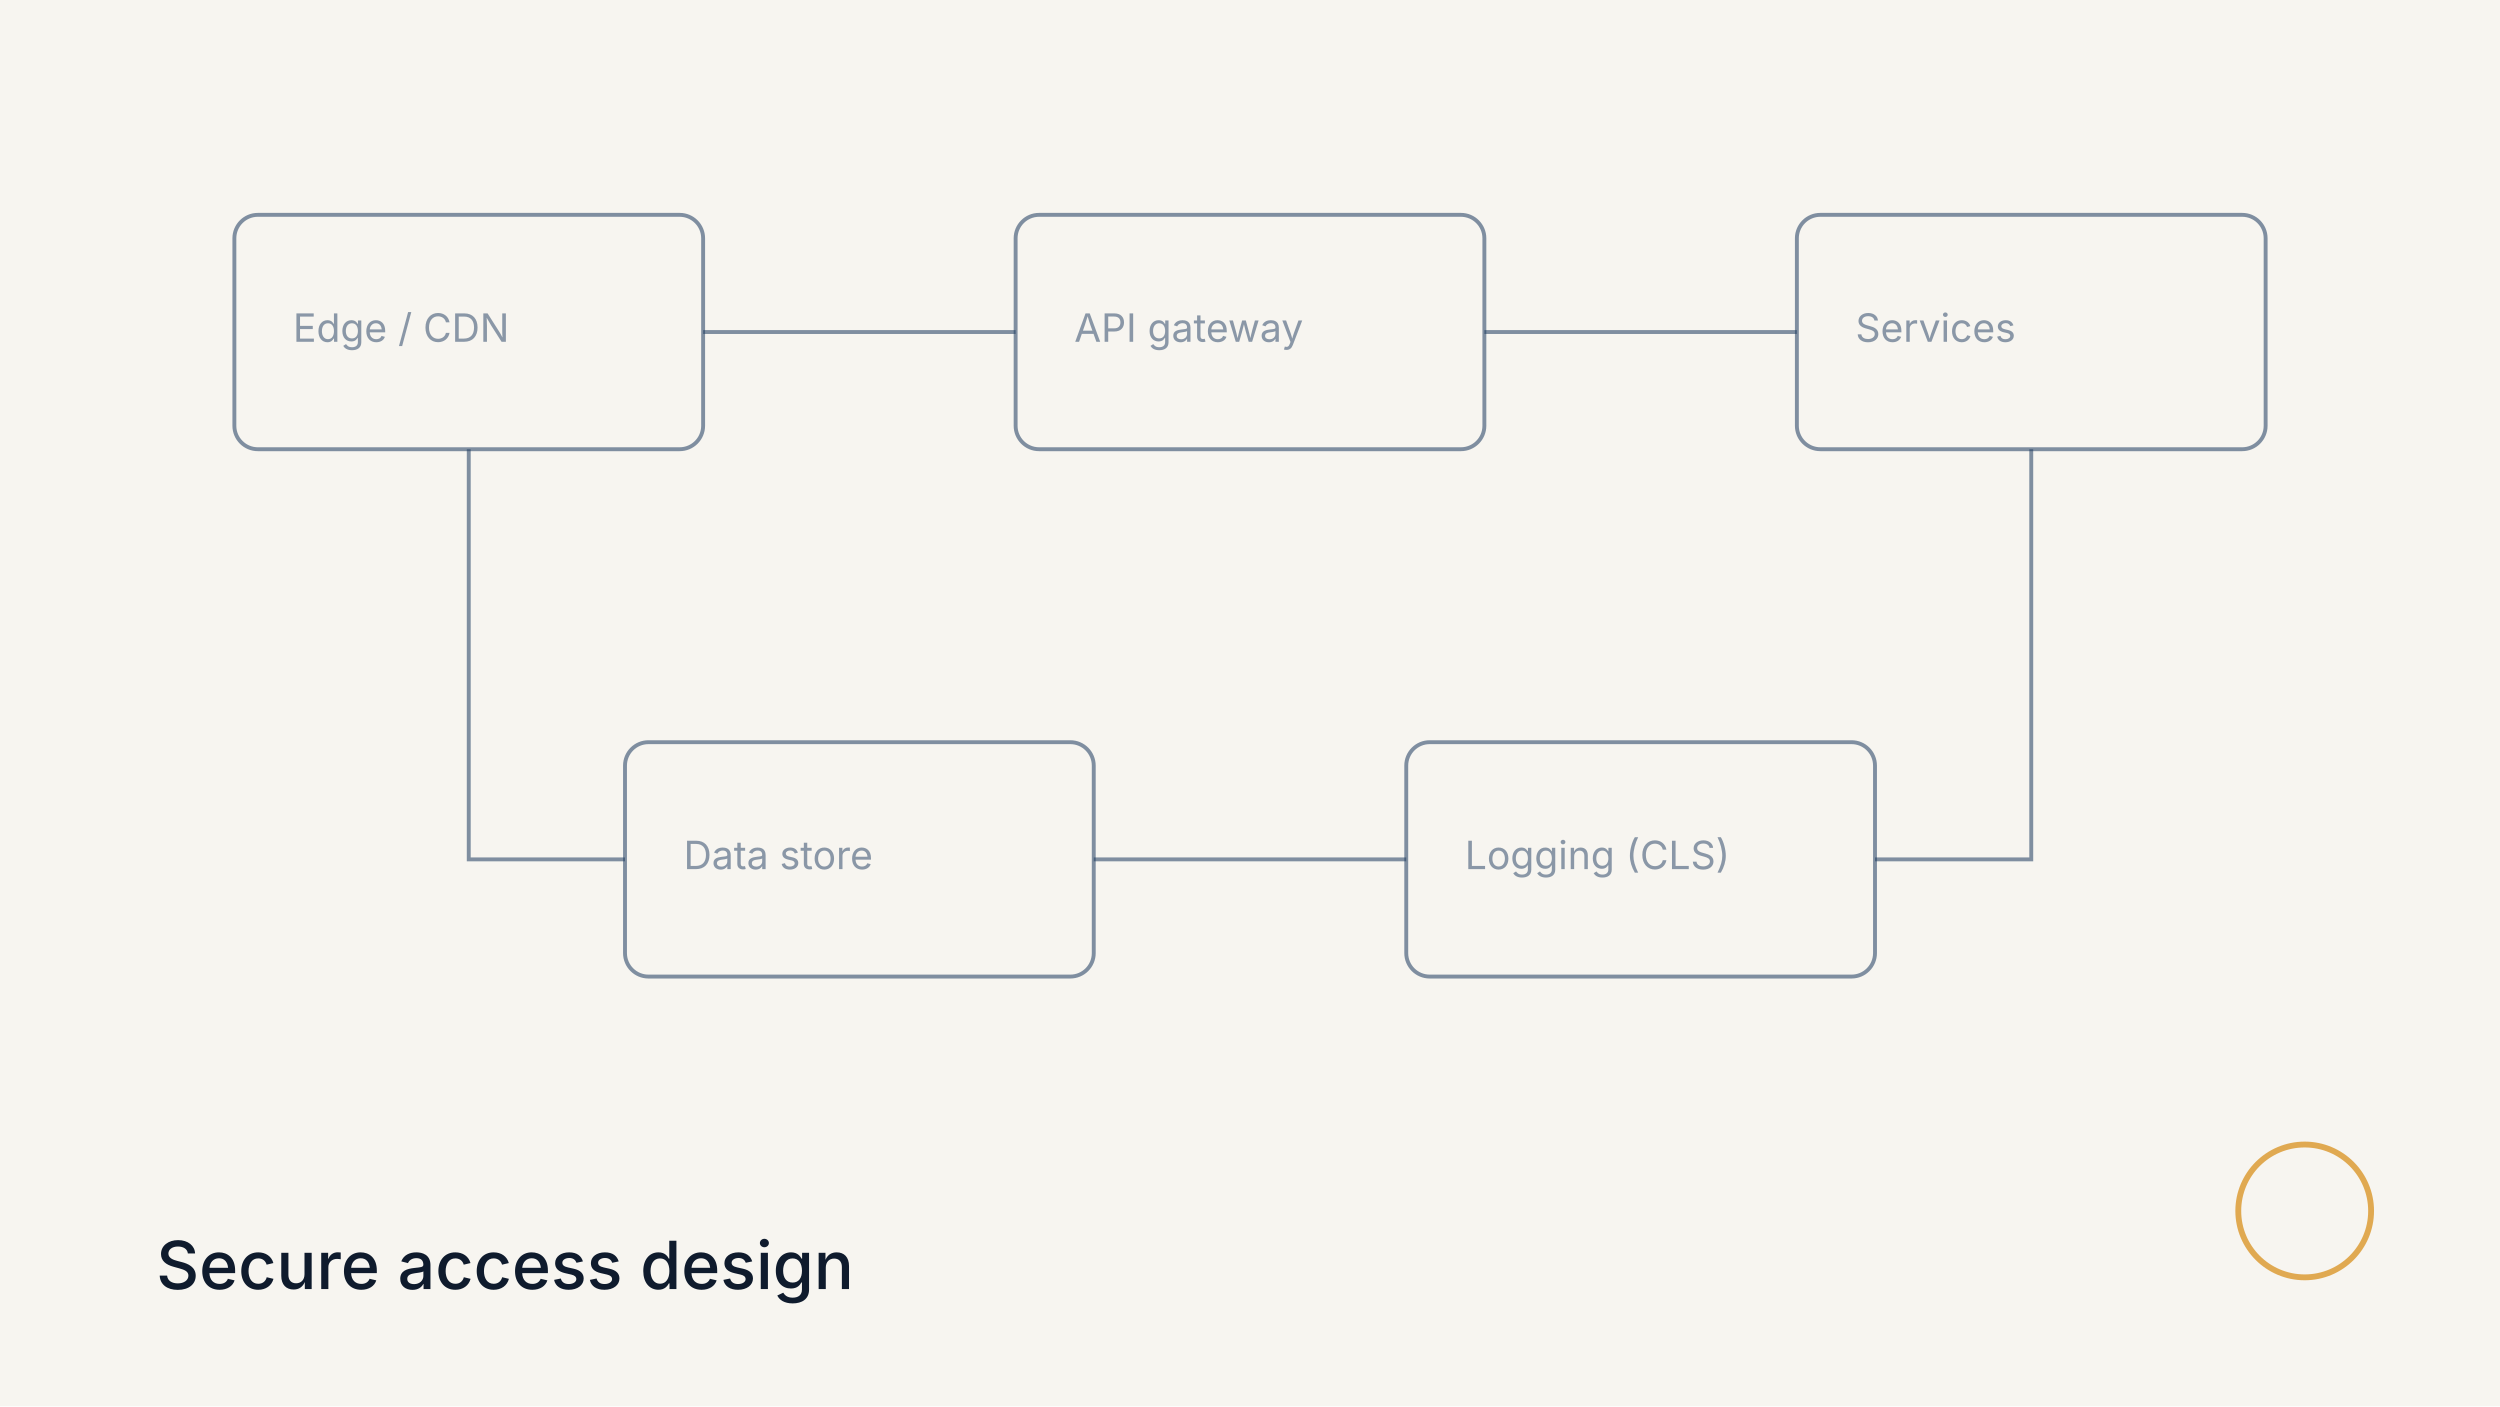
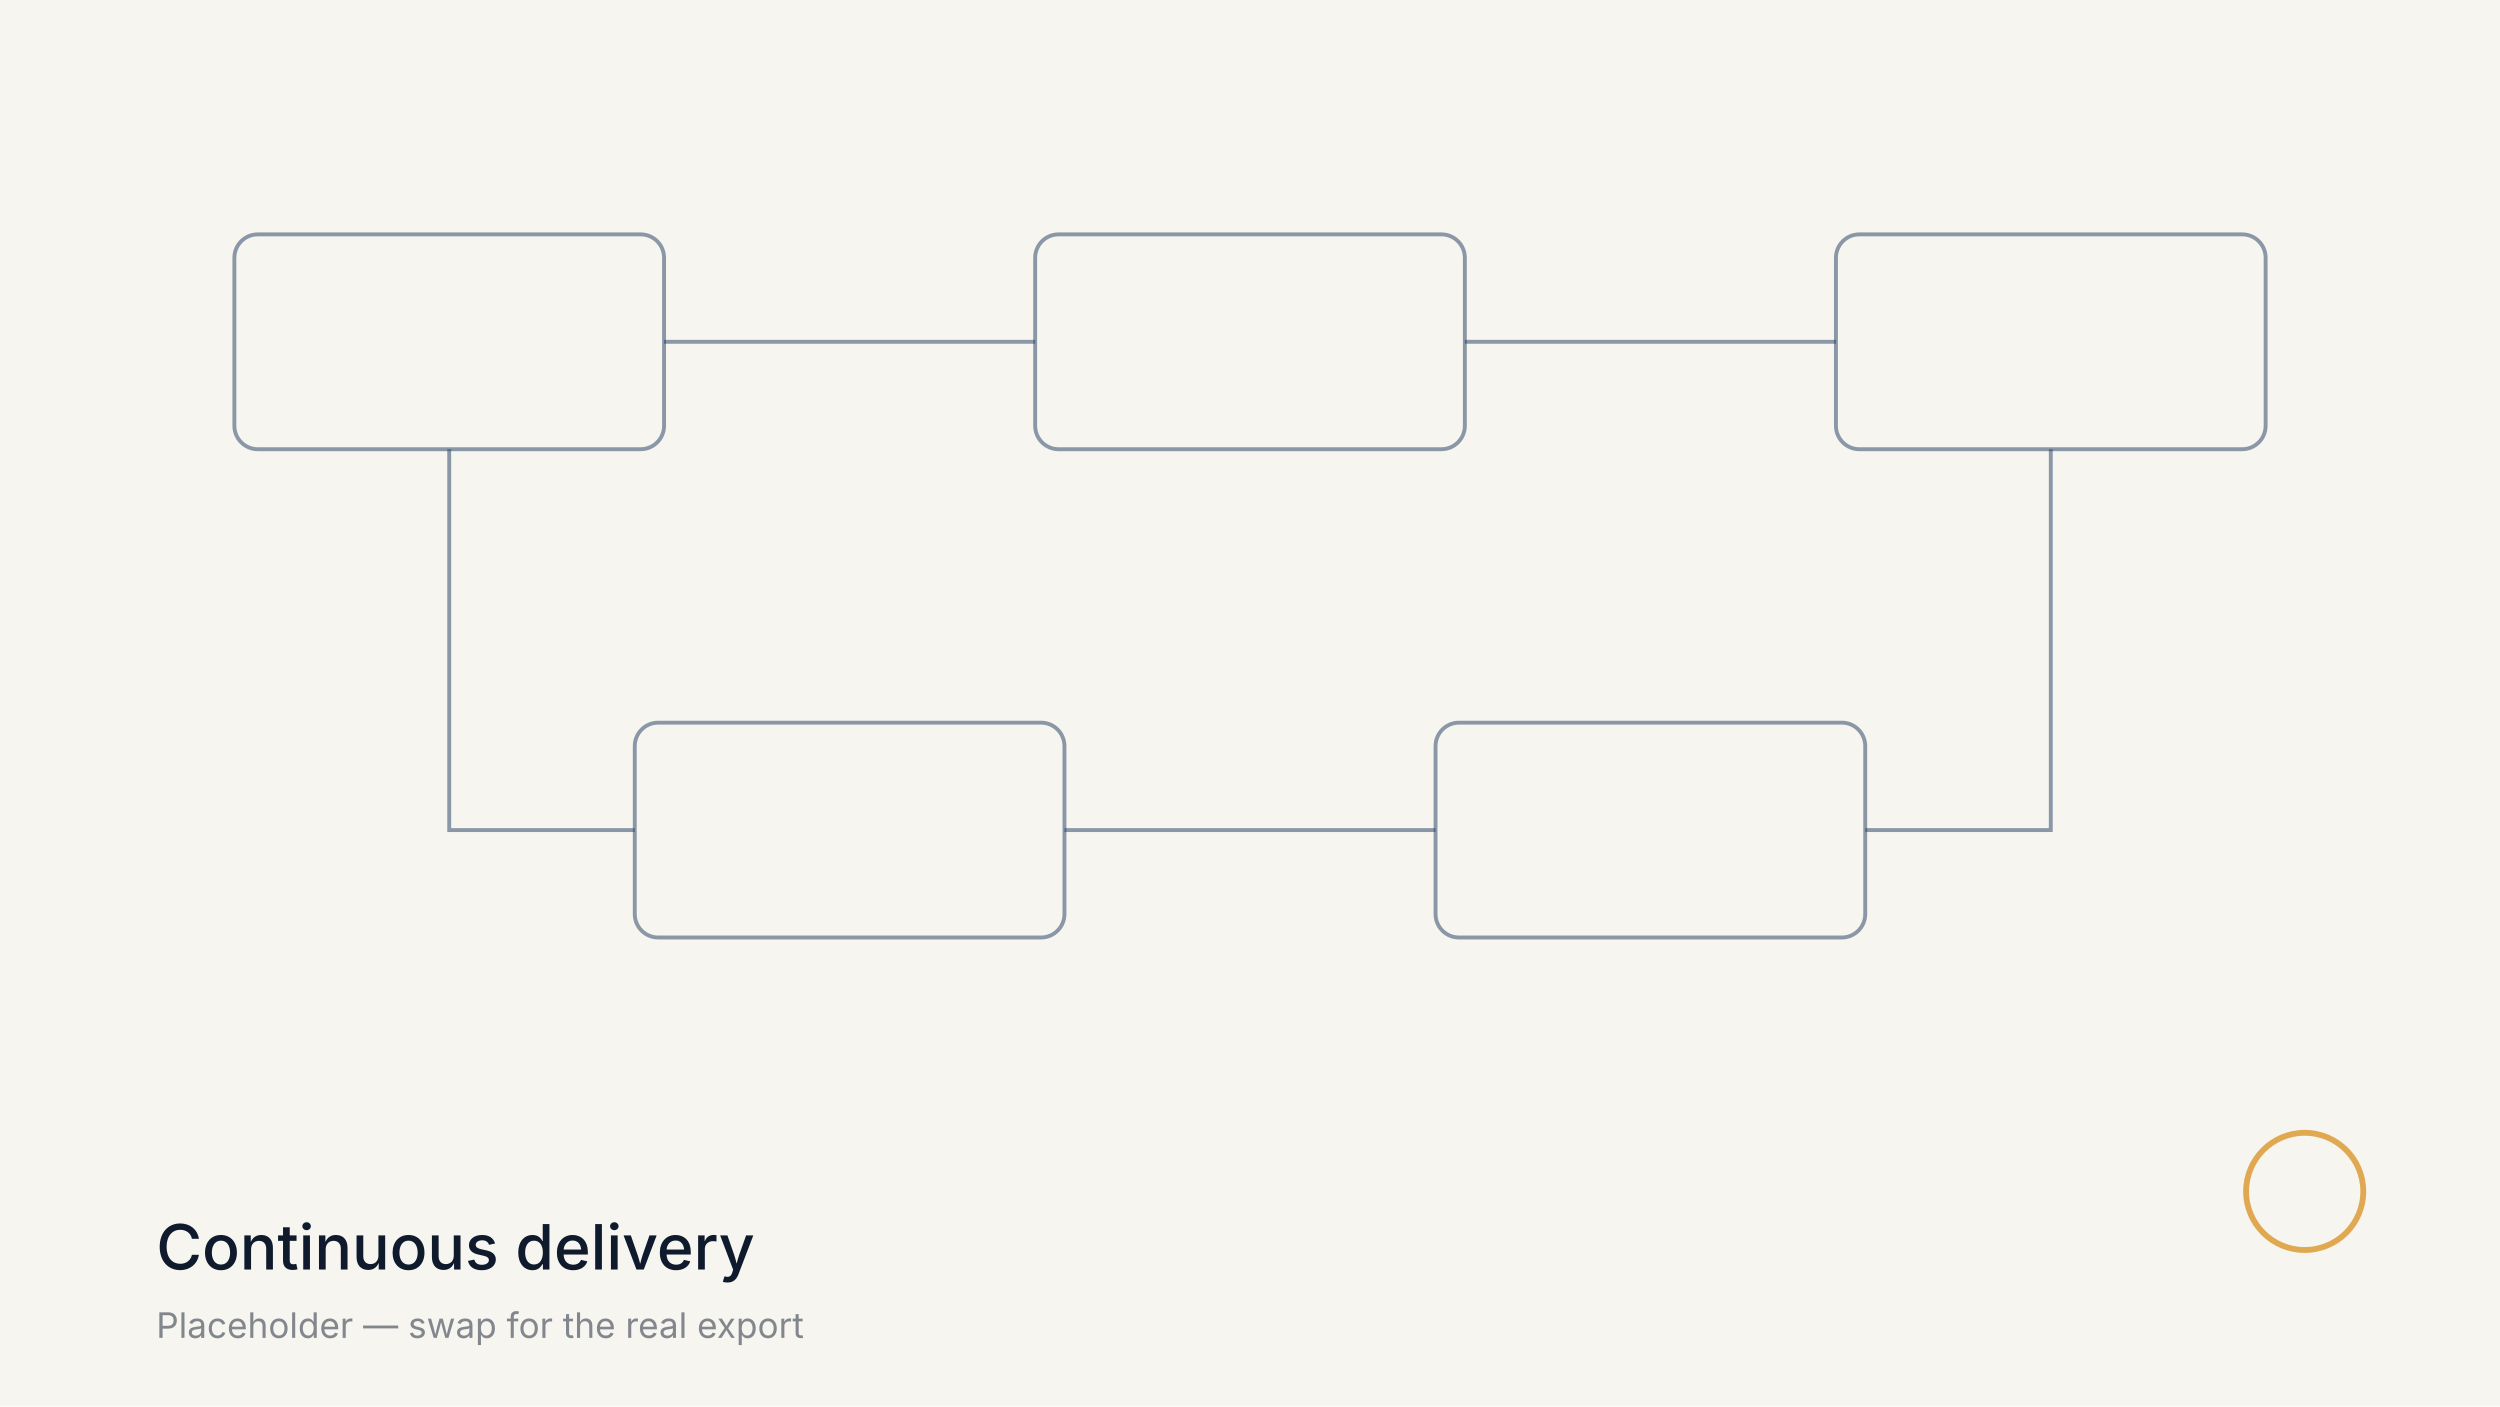
- <svg xmlns="http://www.w3.org/2000/svg" viewBox="0 0 1280 720" role="img" aria-label="Secure access design">
+ <svg xmlns="http://www.w3.org/2000/svg" viewBox="0 0 1280 720" role="img" aria-label="Continuous delivery">
  <rect width="1280" height="720" fill="#F7F5F0" />
-   <g fill="none" stroke="#1E3A5F" stroke-width="2" stroke-opacity="0.55">
-     <rect x="120" y="110" width="240" height="120" rx="12" />
-     <rect x="520" y="110" width="240" height="120" rx="12" />
-     <rect x="920" y="110" width="240" height="120" rx="12" />
-     <rect x="320" y="380" width="240" height="120" rx="12" />
-     <rect x="720" y="380" width="240" height="120" rx="12" />
-     <path d="M360 170 H520 M760 170 H920 M240 230 V440 H320 M1040 230 V440 H960 M560 440 H720" />
+   <g fill="none" stroke="#1E3A5F" stroke-width="2" stroke-opacity="0.5">
+     <rect x="120" y="120" width="220" height="110" rx="12" />
+     <rect x="530" y="120" width="220" height="110" rx="12" />
+     <rect x="940" y="120" width="220" height="110" rx="12" />
+     <rect x="325" y="370" width="220" height="110" rx="12" />
+     <rect x="735" y="370" width="220" height="110" rx="12" />
+     <path d="M340 175 H530 M750 175 H940 M230 230 V425 H325 M1050 230 V425 H955 M545 425 H735" />
  </g>
-   <g fill="#1E3A5F" fill-opacity="0.5" font-family="Inter, system-ui, sans-serif" font-size="20">
-     <text x="150" y="175">Edge / CDN</text>
-     <text x="550" y="175">API gateway</text>
-     <text x="950" y="175">Services</text>
-     <text x="350" y="445">Data store</text>
-     <text x="750" y="445">Logging (CLS)</text>
-   </g>
-   <circle cx="1180" cy="620" r="34" fill="none" stroke="#E0A951" stroke-width="3" />
-   <text x="80" y="660" font-family="Inter, system-ui, sans-serif" font-size="34" font-weight="500" fill="#0F1B2D">Secure access design</text>
+   <circle cx="1180" cy="610" r="30" fill="none" stroke="#E0A951" stroke-width="3" />
+   <text x="80" y="650" font-family="Inter, system-ui, sans-serif" font-size="32" font-weight="500" fill="#0F1B2D">Continuous delivery</text>
+   <text x="80" y="685" font-family="Inter, system-ui, sans-serif" font-size="18" fill="#0F1B2D" fill-opacity="0.5">Placeholder — swap for the real export</text>
</svg>
